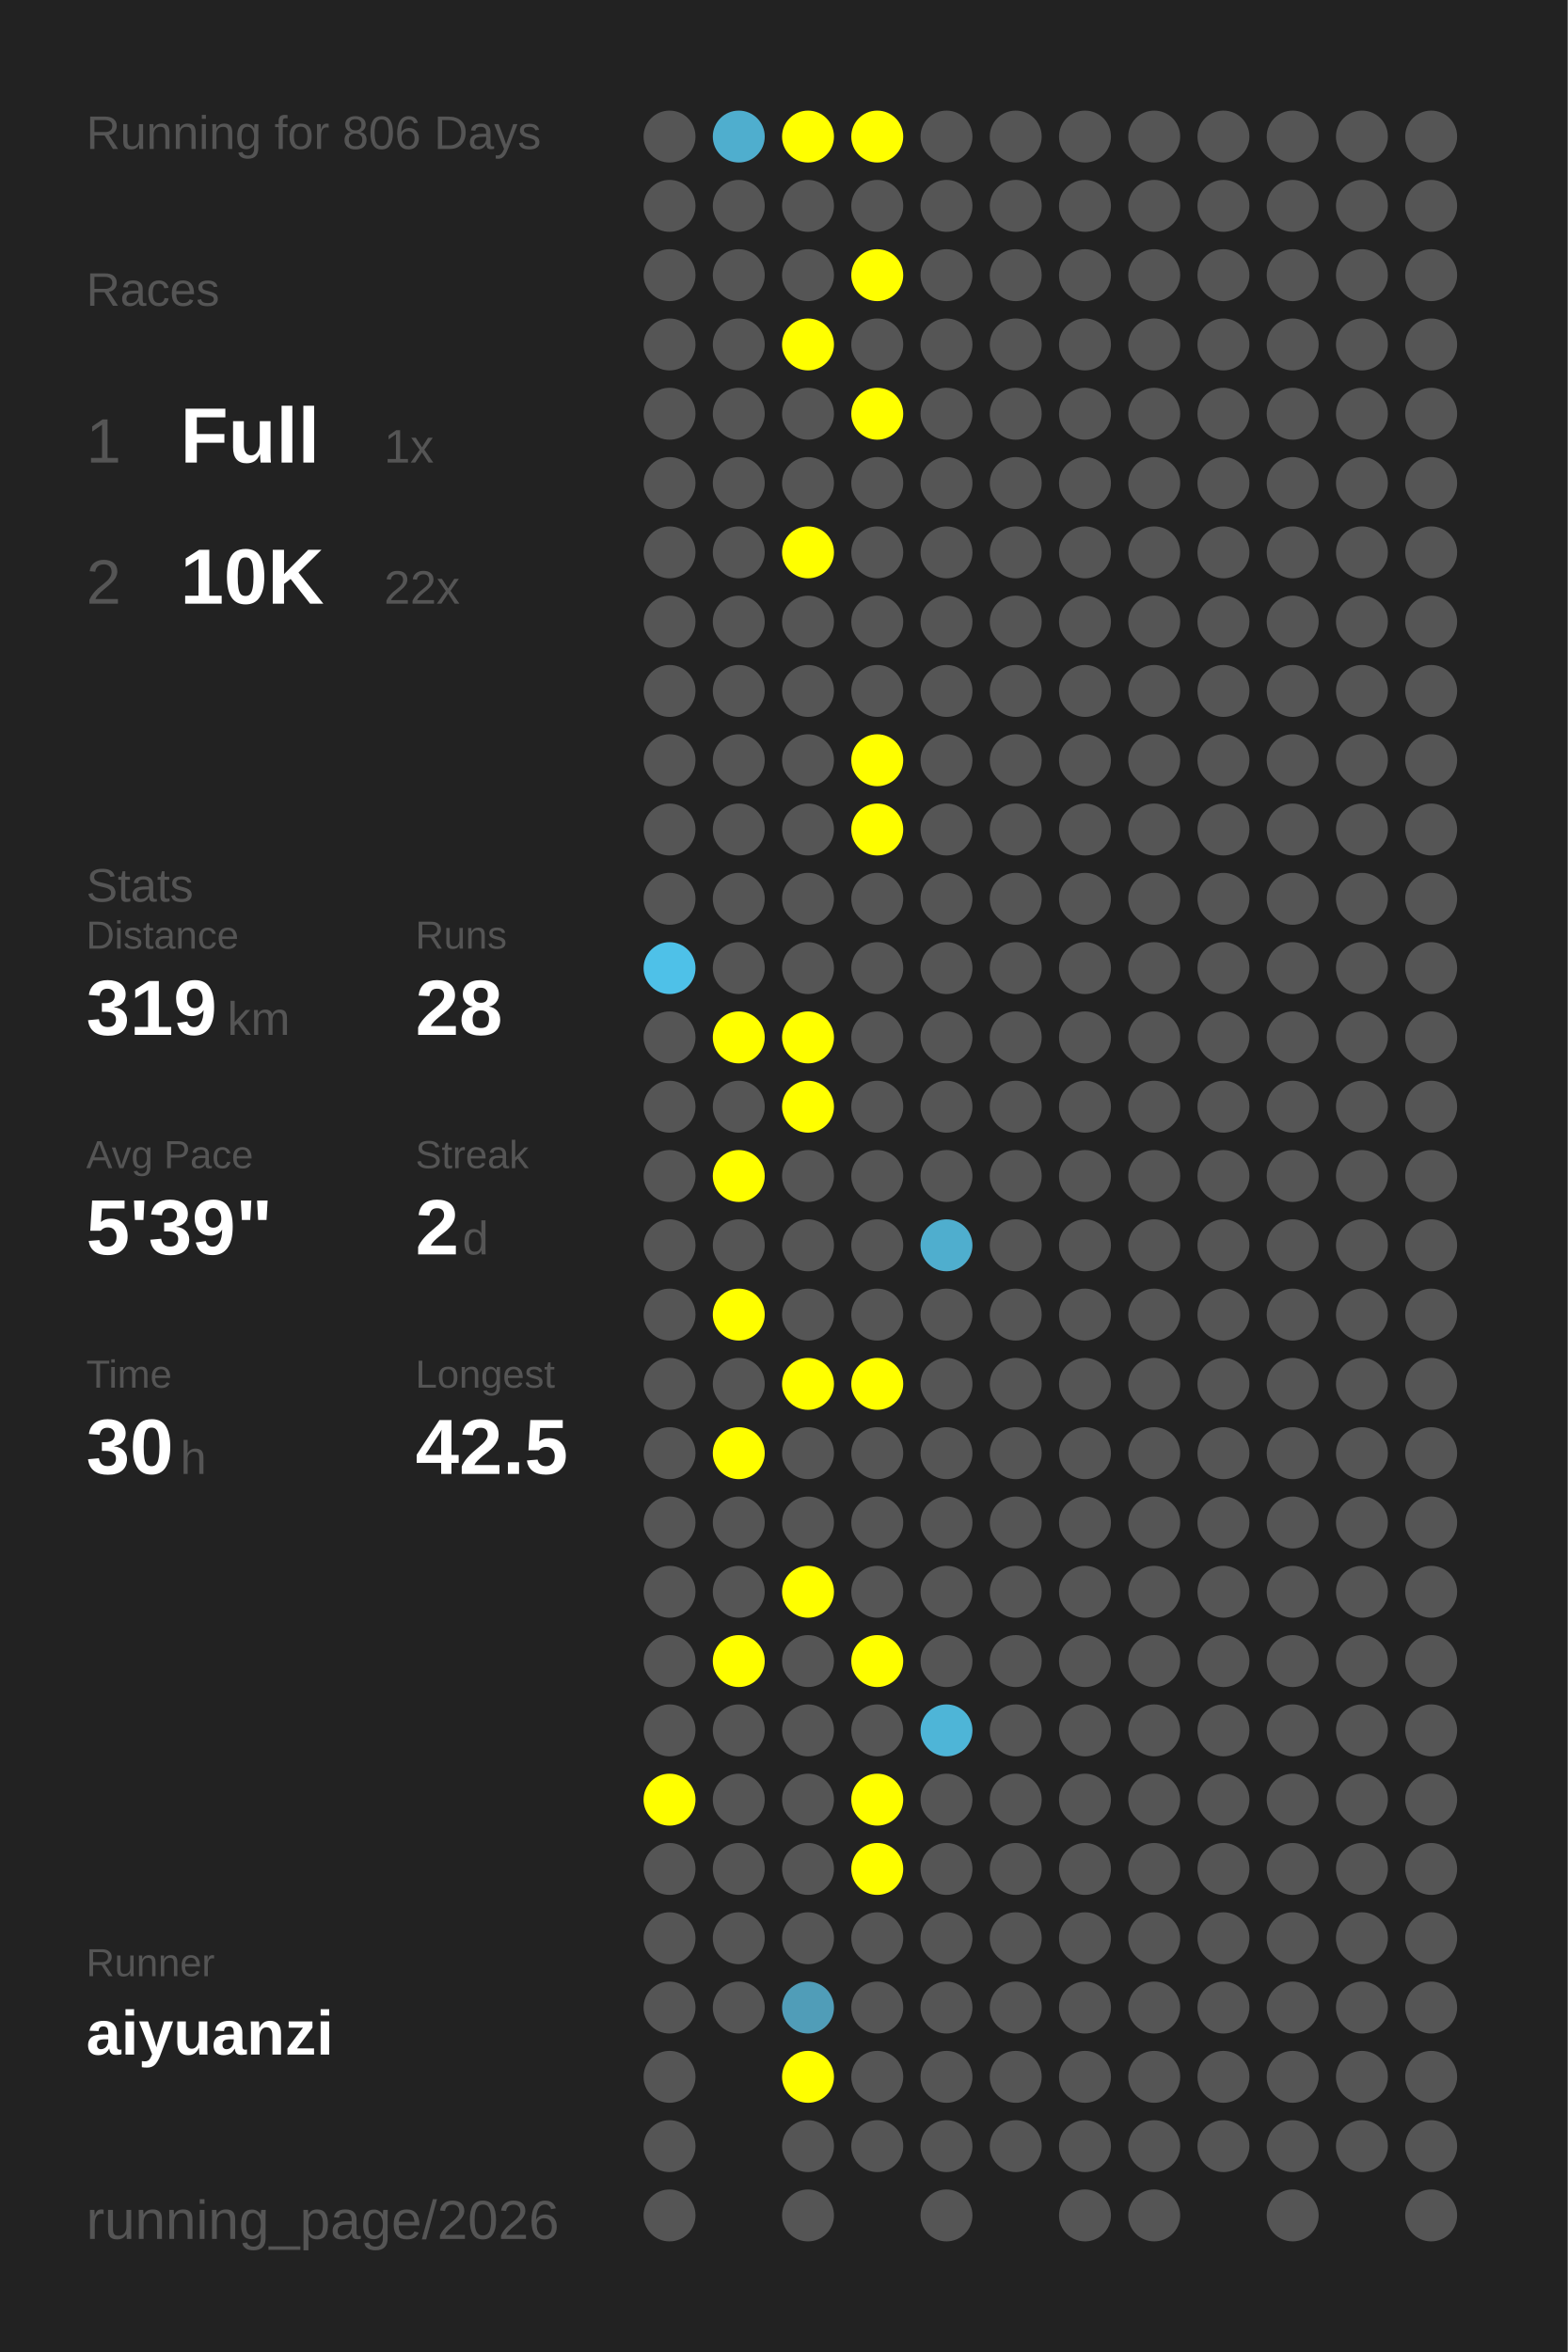
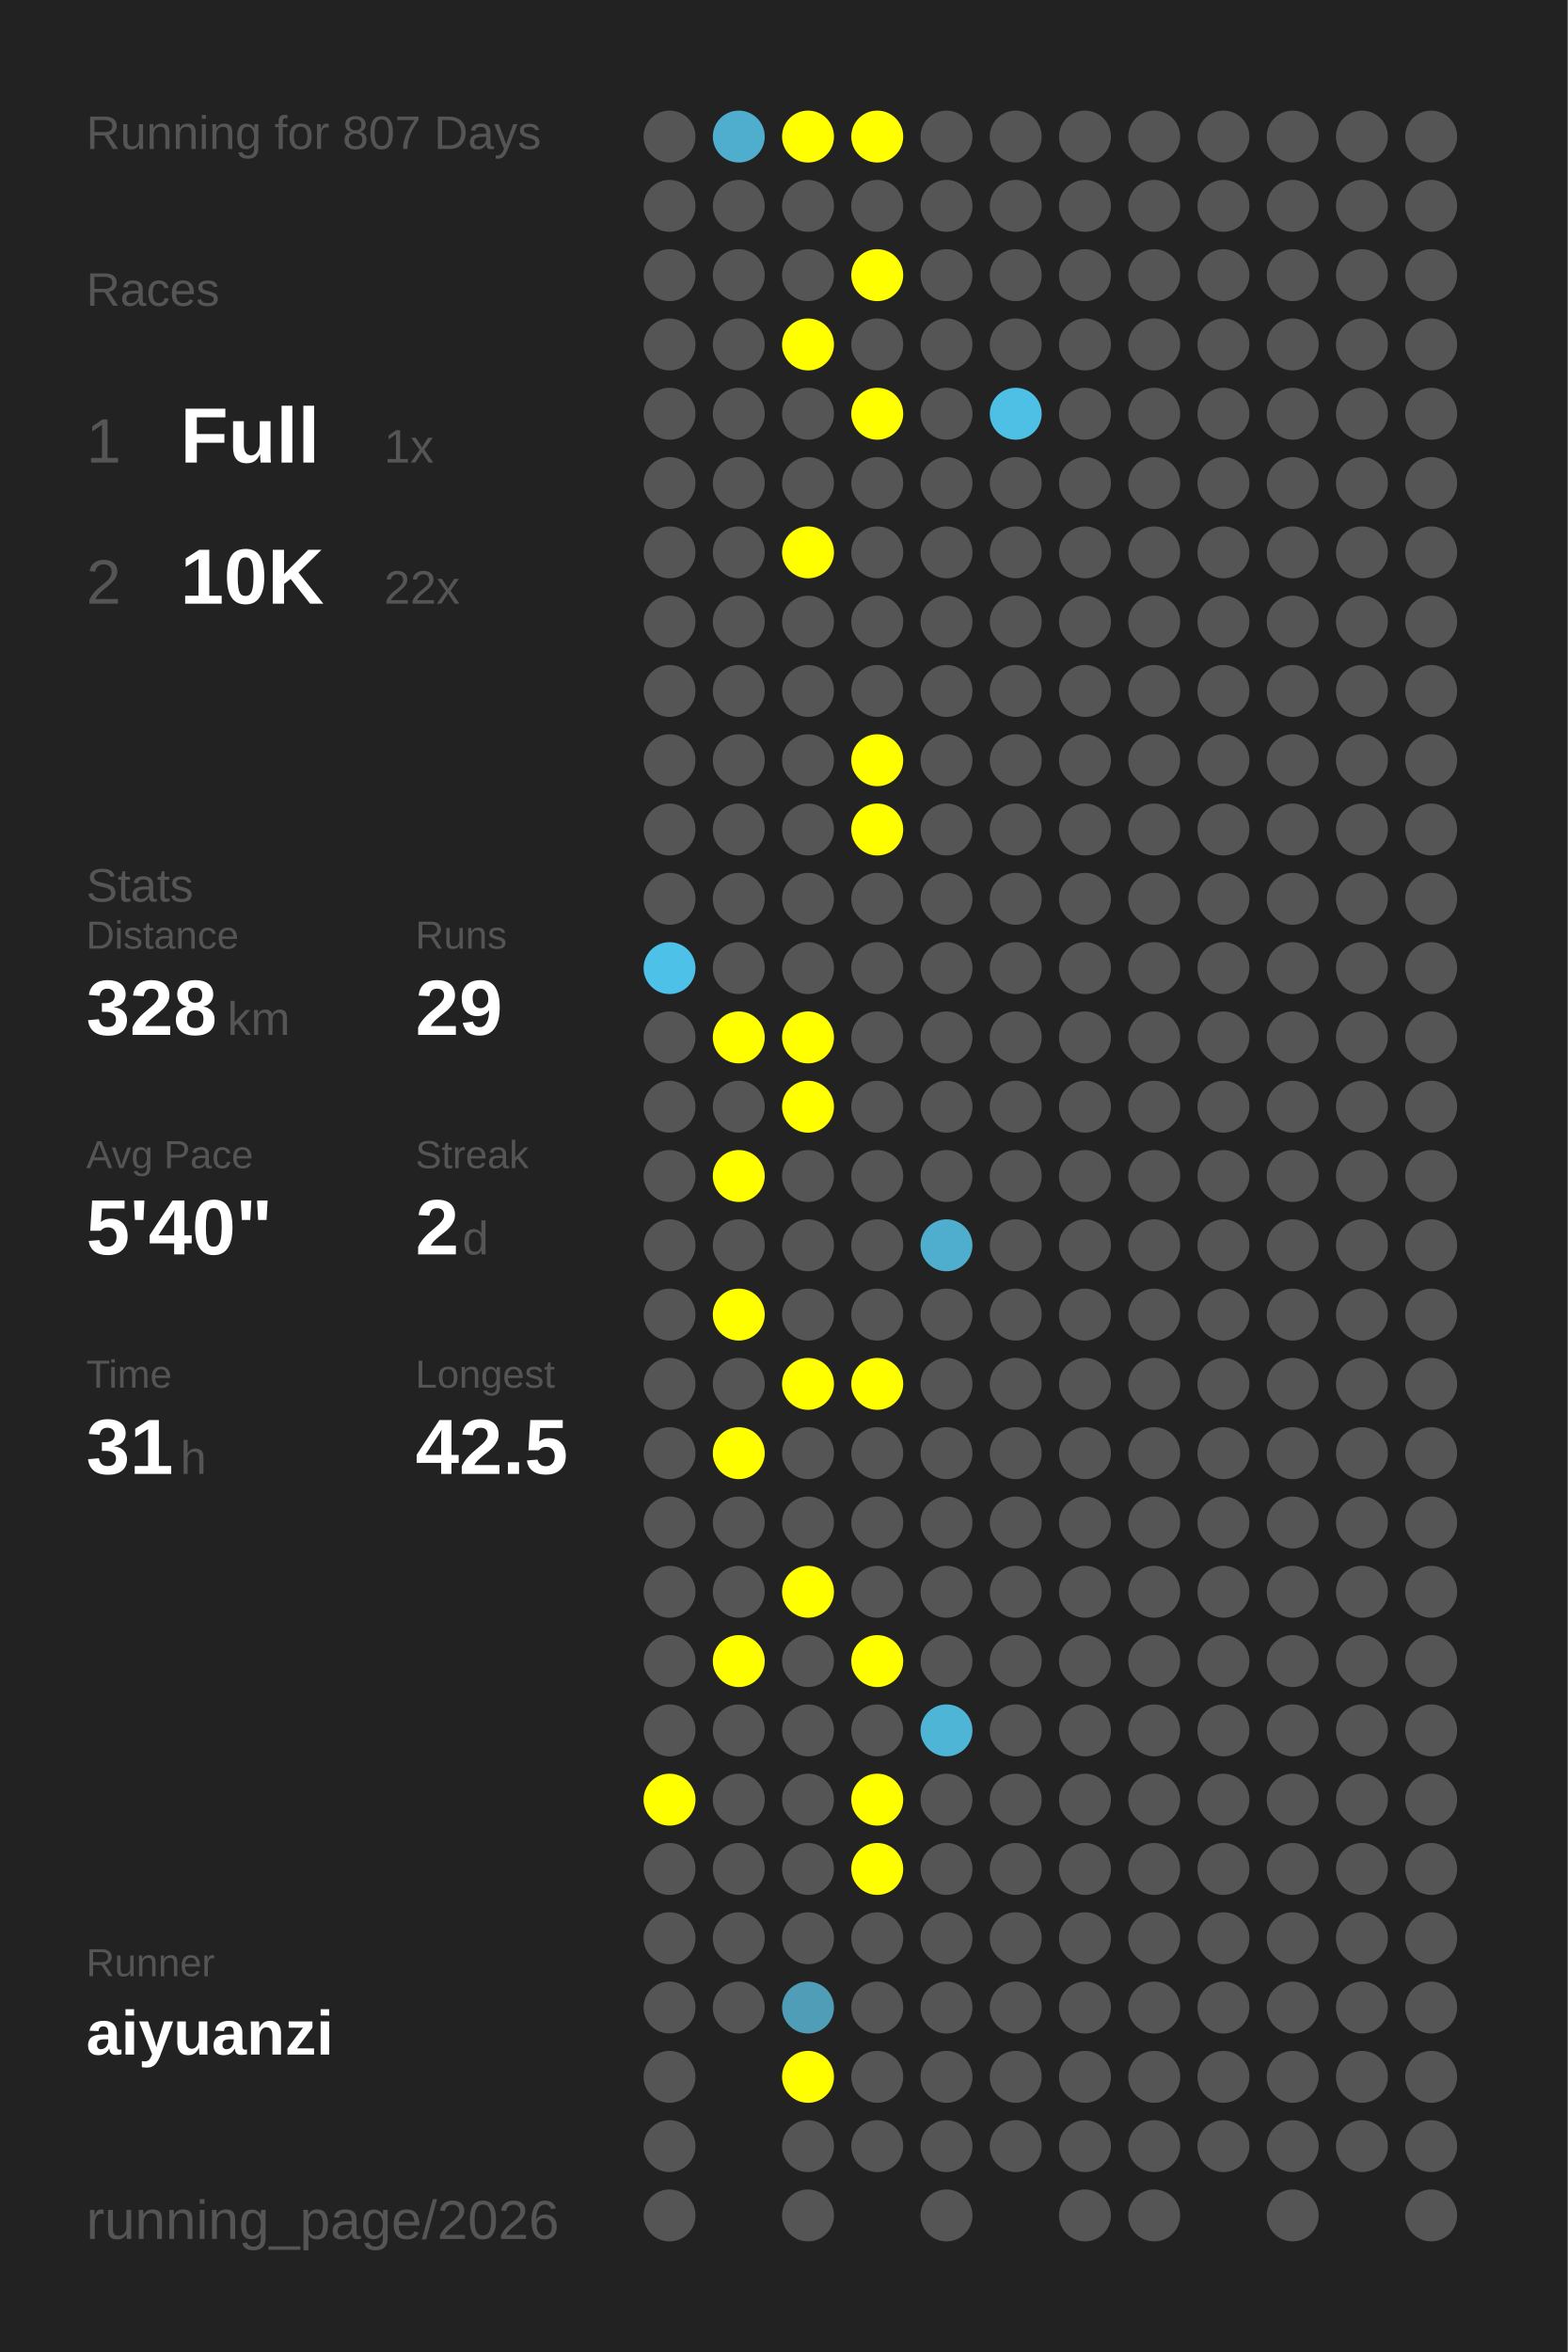
<svg xmlns="http://www.w3.org/2000/svg" baseProfile="full" height="300mm" version="1.1" viewBox="0,0,200,300" width="200mm">
  <defs />
  <rect fill="#222222" height="300" width="200" x="0" y="0" />
-   <text fill="#555555" style="font-size:6px; font-family:Arial;" x="11" y="19">Running for 806 Days</text>
+   <text fill="#555555" style="font-size:6px; font-family:Arial;" x="11" y="19">Running for 807 Days</text>
  <text fill="#555555" style="font-size:6px; font-family:Arial;" x="11" y="39">Races</text>
  <text fill="#555555" style="font-size:8px; font-family:Arial;" x="11" y="59">1</text>
  <text fill="#FFFFFF" style="font-size:10px; font-family:Arial; font-weight:bold;" x="23" y="59">Full</text>
  <text fill="#555555" style="font-size:6px; font-family:Arial;" x="49" y="59">1x</text>
  <text fill="#555555" style="font-size:8px; font-family:Arial;" x="11" y="77">2</text>
  <text fill="#FFFFFF" style="font-size:10px; font-family:Arial; font-weight:bold;" x="23" y="77">10K</text>
  <text fill="#555555" style="font-size:6px; font-family:Arial;" x="49" y="77">22x</text>
  <text fill="#555555" style="font-size:6px; font-family:Arial;" x="11" y="115">Stats</text>
  <text fill="#555555" style="font-size:5px; font-family:Arial;" x="11" y="121">Distance</text>
-   <text fill="#FFFFFF" style="font-size:10px; font-family:Arial; font-weight:bold;" x="11" y="132">319</text>
+   <text fill="#FFFFFF" style="font-size:10px; font-family:Arial; font-weight:bold;" x="11" y="132">328</text>
  <text fill="#555555" style="font-size:6px; font-family:Arial;" x="29" y="132">km</text>
  <text fill="#555555" style="font-size:5px; font-family:Arial;" x="53" y="121">Runs</text>
-   <text fill="#FFFFFF" style="font-size:10px; font-family:Arial; font-weight:bold;" x="53" y="132">28</text>
+   <text fill="#FFFFFF" style="font-size:10px; font-family:Arial; font-weight:bold;" x="53" y="132">29</text>
  <text fill="#555555" style="font-size:5px; font-family:Arial;" x="11" y="149">Avg Pace</text>
-   <text fill="#FFFFFF" style="font-size:10px; font-family:Arial; font-weight:bold;" x="11" y="160">5'39"</text>
+   <text fill="#FFFFFF" style="font-size:10px; font-family:Arial; font-weight:bold;" x="11" y="160">5'40"</text>
  <text fill="#555555" style="font-size:5px; font-family:Arial;" x="53" y="149">Streak</text>
  <text fill="#FFFFFF" style="font-size:10px; font-family:Arial; font-weight:bold;" x="53" y="160">2</text>
  <text fill="#555555" style="font-size:6px; font-family:Arial;" x="59" y="160">d</text>
  <text fill="#555555" style="font-size:5px; font-family:Arial;" x="11" y="177">Time</text>
-   <text fill="#FFFFFF" style="font-size:10px; font-family:Arial; font-weight:bold;" x="11" y="188">30</text>
+   <text fill="#FFFFFF" style="font-size:10px; font-family:Arial; font-weight:bold;" x="11" y="188">31</text>
  <text fill="#555555" style="font-size:6px; font-family:Arial;" x="23" y="188">h</text>
  <text fill="#555555" style="font-size:5px; font-family:Arial;" x="53" y="177">Longest</text>
  <text fill="#FFFFFF" style="font-size:10px; font-family:Arial; font-weight:bold;" x="53" y="188">42.5</text>
  <text fill="#555555" style="font-size:5px; font-family:Arial;" x="11" y="252.065">Runner</text>
  <text fill="#FFFFFF" style="font-size:8px; font-family:Arial; font-weight:bold;" x="11" y="262.065">aiyuanzi</text>
  <text fill="#555555" style="font-size:7px; font-family:Arial;" x="11" y="285.581">running_page/2026</text>
  <circle cx="85.417" cy="17.419" fill="#555555" r="3.312" />
  <circle cx="85.417" cy="26.258" fill="#555555" r="3.312" />
  <circle cx="85.417" cy="35.097" fill="#555555" r="3.312" />
  <circle cx="85.417" cy="43.935" fill="#555555" r="3.312" />
  <circle cx="85.417" cy="52.774" fill="#555555" r="3.312" />
  <circle cx="85.417" cy="61.613" fill="#555555" r="3.312" />
  <circle cx="85.417" cy="70.452" fill="#555555" r="3.312" />
  <circle cx="85.417" cy="79.29" fill="#555555" r="3.312" />
  <circle cx="85.417" cy="88.129" fill="#555555" r="3.312" />
  <circle cx="85.417" cy="96.968" fill="#555555" r="3.312" />
  <circle cx="85.417" cy="105.806" fill="#555555" r="3.312" />
  <circle cx="85.417" cy="114.645" fill="#555555" r="3.312" />
  <circle cx="85.417" cy="123.484" fill="#4ec1e8" r="3.312" />
  <circle cx="85.417" cy="132.323" fill="#555555" r="3.312" />
  <circle cx="85.417" cy="141.161" fill="#555555" r="3.312" />
  <circle cx="85.417" cy="150" fill="#555555" r="3.312" />
  <circle cx="85.417" cy="158.839" fill="#555555" r="3.312" />
  <circle cx="85.417" cy="167.677" fill="#555555" r="3.312" />
  <circle cx="85.417" cy="176.516" fill="#555555" r="3.312" />
  <circle cx="85.417" cy="185.355" fill="#555555" r="3.312" />
  <circle cx="85.417" cy="194.194" fill="#555555" r="3.312" />
  <circle cx="85.417" cy="203.032" fill="#555555" r="3.312" />
  <circle cx="85.417" cy="211.871" fill="#555555" r="3.312" />
  <circle cx="85.417" cy="220.71" fill="#555555" r="3.312" />
  <circle cx="85.417" cy="229.548" fill="#FFFF00" r="3.312" />
  <circle cx="85.417" cy="238.387" fill="#555555" r="3.312" />
  <circle cx="85.417" cy="247.226" fill="#555555" r="3.312" />
  <circle cx="85.417" cy="256.065" fill="#555555" r="3.312" />
  <circle cx="85.417" cy="264.903" fill="#555555" r="3.312" />
  <circle cx="85.417" cy="273.742" fill="#555555" r="3.312" />
  <circle cx="85.417" cy="282.581" fill="#555555" r="3.312" />
  <circle cx="94.25" cy="17.419" fill="#4faece" r="3.312" />
  <circle cx="94.25" cy="26.258" fill="#555555" r="3.312" />
  <circle cx="94.25" cy="35.097" fill="#555555" r="3.312" />
  <circle cx="94.25" cy="43.935" fill="#555555" r="3.312" />
  <circle cx="94.25" cy="52.774" fill="#555555" r="3.312" />
  <circle cx="94.25" cy="61.613" fill="#555555" r="3.312" />
  <circle cx="94.25" cy="70.452" fill="#555555" r="3.312" />
  <circle cx="94.25" cy="79.29" fill="#555555" r="3.312" />
  <circle cx="94.25" cy="88.129" fill="#555555" r="3.312" />
  <circle cx="94.25" cy="96.968" fill="#555555" r="3.312" />
  <circle cx="94.25" cy="105.806" fill="#555555" r="3.312" />
  <circle cx="94.25" cy="114.645" fill="#555555" r="3.312" />
  <circle cx="94.25" cy="123.484" fill="#555555" r="3.312" />
  <circle cx="94.25" cy="132.323" fill="#FFFF00" r="3.312" />
  <circle cx="94.25" cy="141.161" fill="#555555" r="3.312" />
  <circle cx="94.25" cy="150" fill="#FFFF00" r="3.312" />
  <circle cx="94.25" cy="158.839" fill="#555555" r="3.312" />
  <circle cx="94.25" cy="167.677" fill="#FFFF00" r="3.312" />
  <circle cx="94.25" cy="176.516" fill="#555555" r="3.312" />
  <circle cx="94.25" cy="185.355" fill="#FFFF00" r="3.312" />
  <circle cx="94.25" cy="194.194" fill="#555555" r="3.312" />
  <circle cx="94.25" cy="203.032" fill="#555555" r="3.312" />
  <circle cx="94.25" cy="211.871" fill="#FFFF00" r="3.312" />
  <circle cx="94.25" cy="220.71" fill="#555555" r="3.312" />
  <circle cx="94.25" cy="229.548" fill="#555555" r="3.312" />
  <circle cx="94.25" cy="238.387" fill="#555555" r="3.312" />
  <circle cx="94.25" cy="247.226" fill="#555555" r="3.312" />
  <circle cx="94.25" cy="256.065" fill="#555555" r="3.312" />
  <circle cx="103.083" cy="17.419" fill="#FFFF00" r="3.312" />
  <circle cx="103.083" cy="26.258" fill="#555555" r="3.312" />
  <circle cx="103.083" cy="35.097" fill="#555555" r="3.312" />
  <circle cx="103.083" cy="43.935" fill="#FFFF00" r="3.312" />
  <circle cx="103.083" cy="52.774" fill="#555555" r="3.312" />
  <circle cx="103.083" cy="61.613" fill="#555555" r="3.312" />
  <circle cx="103.083" cy="70.452" fill="#FFFF00" r="3.312" />
  <circle cx="103.083" cy="79.29" fill="#555555" r="3.312" />
  <circle cx="103.083" cy="88.129" fill="#555555" r="3.312" />
  <circle cx="103.083" cy="96.968" fill="#555555" r="3.312" />
  <circle cx="103.083" cy="105.806" fill="#555555" r="3.312" />
  <circle cx="103.083" cy="114.645" fill="#555555" r="3.312" />
  <circle cx="103.083" cy="123.484" fill="#555555" r="3.312" />
  <circle cx="103.083" cy="132.323" fill="#FFFF00" r="3.312" />
  <circle cx="103.083" cy="141.161" fill="#FFFF00" r="3.312" />
  <circle cx="103.083" cy="150" fill="#555555" r="3.312" />
  <circle cx="103.083" cy="158.839" fill="#555555" r="3.312" />
  <circle cx="103.083" cy="167.677" fill="#555555" r="3.312" />
  <circle cx="103.083" cy="176.516" fill="#FFFF00" r="3.312" />
  <circle cx="103.083" cy="185.355" fill="#555555" r="3.312" />
  <circle cx="103.083" cy="194.194" fill="#555555" r="3.312" />
  <circle cx="103.083" cy="203.032" fill="#FFFF00" r="3.312" />
  <circle cx="103.083" cy="211.871" fill="#555555" r="3.312" />
  <circle cx="103.083" cy="220.71" fill="#555555" r="3.312" />
  <circle cx="103.083" cy="229.548" fill="#555555" r="3.312" />
  <circle cx="103.083" cy="238.387" fill="#555555" r="3.312" />
  <circle cx="103.083" cy="247.226" fill="#555555" r="3.312" />
  <circle cx="103.083" cy="256.065" fill="#509db8" r="3.312" />
  <circle cx="103.083" cy="264.903" fill="#FFFF00" r="3.312" />
  <circle cx="103.083" cy="273.742" fill="#555555" r="3.312" />
  <circle cx="103.083" cy="282.581" fill="#555555" r="3.312" />
  <circle cx="111.917" cy="17.419" fill="#FFFF00" r="3.312" />
  <circle cx="111.917" cy="26.258" fill="#555555" r="3.312" />
  <circle cx="111.917" cy="35.097" fill="#FFFF00" r="3.312" />
  <circle cx="111.917" cy="43.935" fill="#555555" r="3.312" />
  <circle cx="111.917" cy="52.774" fill="#FFFF00" r="3.312" />
  <circle cx="111.917" cy="61.613" fill="#555555" r="3.312" />
  <circle cx="111.917" cy="70.452" fill="#555555" r="3.312" />
  <circle cx="111.917" cy="79.29" fill="#555555" r="3.312" />
  <circle cx="111.917" cy="88.129" fill="#555555" r="3.312" />
  <circle cx="111.917" cy="96.968" fill="#FFFF00" r="3.312" />
  <circle cx="111.917" cy="105.806" fill="#FFFF00" r="3.312" />
  <circle cx="111.917" cy="114.645" fill="#555555" r="3.312" />
  <circle cx="111.917" cy="123.484" fill="#555555" r="3.312" />
  <circle cx="111.917" cy="132.323" fill="#555555" r="3.312" />
  <circle cx="111.917" cy="141.161" fill="#555555" r="3.312" />
  <circle cx="111.917" cy="150" fill="#555555" r="3.312" />
  <circle cx="111.917" cy="158.839" fill="#555555" r="3.312" />
  <circle cx="111.917" cy="167.677" fill="#555555" r="3.312" />
  <circle cx="111.917" cy="176.516" fill="#FFFF00" r="3.312" />
  <circle cx="111.917" cy="185.355" fill="#555555" r="3.312" />
  <circle cx="111.917" cy="194.194" fill="#555555" r="3.312" />
  <circle cx="111.917" cy="203.032" fill="#555555" r="3.312" />
  <circle cx="111.917" cy="211.871" fill="#FFFF00" r="3.312" />
  <circle cx="111.917" cy="220.71" fill="#555555" r="3.312" />
  <circle cx="111.917" cy="229.548" fill="#FFFF00" r="3.312" />
  <circle cx="111.917" cy="238.387" fill="#FFFF00" r="3.312" />
  <circle cx="111.917" cy="247.226" fill="#555555" r="3.312" />
  <circle cx="111.917" cy="256.065" fill="#555555" r="3.312" />
  <circle cx="111.917" cy="264.903" fill="#555555" r="3.312" />
  <circle cx="111.917" cy="273.742" fill="#555555" r="3.312" />
  <circle cx="120.75" cy="17.419" fill="#555555" r="3.312" />
  <circle cx="120.75" cy="26.258" fill="#555555" r="3.312" />
  <circle cx="120.75" cy="35.097" fill="#555555" r="3.312" />
  <circle cx="120.75" cy="43.935" fill="#555555" r="3.312" />
  <circle cx="120.75" cy="52.774" fill="#555555" r="3.312" />
  <circle cx="120.75" cy="61.613" fill="#555555" r="3.312" />
  <circle cx="120.75" cy="70.452" fill="#555555" r="3.312" />
  <circle cx="120.75" cy="79.29" fill="#555555" r="3.312" />
  <circle cx="120.75" cy="88.129" fill="#555555" r="3.312" />
  <circle cx="120.75" cy="96.968" fill="#555555" r="3.312" />
  <circle cx="120.75" cy="105.806" fill="#555555" r="3.312" />
  <circle cx="120.75" cy="114.645" fill="#555555" r="3.312" />
  <circle cx="120.75" cy="123.484" fill="#555555" r="3.312" />
  <circle cx="120.75" cy="132.323" fill="#555555" r="3.312" />
  <circle cx="120.75" cy="141.161" fill="#555555" r="3.312" />
  <circle cx="120.75" cy="150" fill="#555555" r="3.312" />
  <circle cx="120.75" cy="158.839" fill="#4faece" r="3.312" />
  <circle cx="120.75" cy="167.677" fill="#555555" r="3.312" />
  <circle cx="120.75" cy="176.516" fill="#555555" r="3.312" />
  <circle cx="120.75" cy="185.355" fill="#555555" r="3.312" />
  <circle cx="120.75" cy="194.194" fill="#555555" r="3.312" />
  <circle cx="120.75" cy="203.032" fill="#555555" r="3.312" />
  <circle cx="120.75" cy="211.871" fill="#555555" r="3.312" />
  <circle cx="120.75" cy="220.71" fill="#4eb5d7" r="3.312" />
  <circle cx="120.75" cy="229.548" fill="#555555" r="3.312" />
  <circle cx="120.75" cy="238.387" fill="#555555" r="3.312" />
  <circle cx="120.75" cy="247.226" fill="#555555" r="3.312" />
  <circle cx="120.75" cy="256.065" fill="#555555" r="3.312" />
  <circle cx="120.75" cy="264.903" fill="#555555" r="3.312" />
  <circle cx="120.75" cy="273.742" fill="#555555" r="3.312" />
  <circle cx="120.75" cy="282.581" fill="#555555" r="3.312" />
  <circle cx="129.583" cy="17.419" fill="#555555" r="3.312" />
  <circle cx="129.583" cy="26.258" fill="#555555" r="3.312" />
  <circle cx="129.583" cy="35.097" fill="#555555" r="3.312" />
  <circle cx="129.583" cy="43.935" fill="#555555" r="3.312" />
-   <circle cx="129.583" cy="52.774" fill="#555555" r="3.312" />
+   <circle cx="129.583" cy="52.774" fill="#4ec0e6" r="3.312" />
  <circle cx="129.583" cy="61.613" fill="#555555" r="3.312" />
  <circle cx="129.583" cy="70.452" fill="#555555" r="3.312" />
  <circle cx="129.583" cy="79.29" fill="#555555" r="3.312" />
  <circle cx="129.583" cy="88.129" fill="#555555" r="3.312" />
  <circle cx="129.583" cy="96.968" fill="#555555" r="3.312" />
  <circle cx="129.583" cy="105.806" fill="#555555" r="3.312" />
  <circle cx="129.583" cy="114.645" fill="#555555" r="3.312" />
  <circle cx="129.583" cy="123.484" fill="#555555" r="3.312" />
  <circle cx="129.583" cy="132.323" fill="#555555" r="3.312" />
  <circle cx="129.583" cy="141.161" fill="#555555" r="3.312" />
  <circle cx="129.583" cy="150" fill="#555555" r="3.312" />
  <circle cx="129.583" cy="158.839" fill="#555555" r="3.312" />
  <circle cx="129.583" cy="167.677" fill="#555555" r="3.312" />
  <circle cx="129.583" cy="176.516" fill="#555555" r="3.312" />
  <circle cx="129.583" cy="185.355" fill="#555555" r="3.312" />
  <circle cx="129.583" cy="194.194" fill="#555555" r="3.312" />
  <circle cx="129.583" cy="203.032" fill="#555555" r="3.312" />
  <circle cx="129.583" cy="211.871" fill="#555555" r="3.312" />
  <circle cx="129.583" cy="220.71" fill="#555555" r="3.312" />
  <circle cx="129.583" cy="229.548" fill="#555555" r="3.312" />
  <circle cx="129.583" cy="238.387" fill="#555555" r="3.312" />
  <circle cx="129.583" cy="247.226" fill="#555555" r="3.312" />
  <circle cx="129.583" cy="256.065" fill="#555555" r="3.312" />
  <circle cx="129.583" cy="264.903" fill="#555555" r="3.312" />
  <circle cx="129.583" cy="273.742" fill="#555555" r="3.312" />
  <circle cx="138.417" cy="17.419" fill="#555555" r="3.312" />
  <circle cx="138.417" cy="26.258" fill="#555555" r="3.312" />
  <circle cx="138.417" cy="35.097" fill="#555555" r="3.312" />
  <circle cx="138.417" cy="43.935" fill="#555555" r="3.312" />
  <circle cx="138.417" cy="52.774" fill="#555555" r="3.312" />
  <circle cx="138.417" cy="61.613" fill="#555555" r="3.312" />
  <circle cx="138.417" cy="70.452" fill="#555555" r="3.312" />
  <circle cx="138.417" cy="79.29" fill="#555555" r="3.312" />
  <circle cx="138.417" cy="88.129" fill="#555555" r="3.312" />
  <circle cx="138.417" cy="96.968" fill="#555555" r="3.312" />
  <circle cx="138.417" cy="105.806" fill="#555555" r="3.312" />
  <circle cx="138.417" cy="114.645" fill="#555555" r="3.312" />
  <circle cx="138.417" cy="123.484" fill="#555555" r="3.312" />
  <circle cx="138.417" cy="132.323" fill="#555555" r="3.312" />
  <circle cx="138.417" cy="141.161" fill="#555555" r="3.312" />
  <circle cx="138.417" cy="150" fill="#555555" r="3.312" />
  <circle cx="138.417" cy="158.839" fill="#555555" r="3.312" />
  <circle cx="138.417" cy="167.677" fill="#555555" r="3.312" />
  <circle cx="138.417" cy="176.516" fill="#555555" r="3.312" />
  <circle cx="138.417" cy="185.355" fill="#555555" r="3.312" />
  <circle cx="138.417" cy="194.194" fill="#555555" r="3.312" />
  <circle cx="138.417" cy="203.032" fill="#555555" r="3.312" />
  <circle cx="138.417" cy="211.871" fill="#555555" r="3.312" />
  <circle cx="138.417" cy="220.71" fill="#555555" r="3.312" />
  <circle cx="138.417" cy="229.548" fill="#555555" r="3.312" />
  <circle cx="138.417" cy="238.387" fill="#555555" r="3.312" />
  <circle cx="138.417" cy="247.226" fill="#555555" r="3.312" />
  <circle cx="138.417" cy="256.065" fill="#555555" r="3.312" />
  <circle cx="138.417" cy="264.903" fill="#555555" r="3.312" />
  <circle cx="138.417" cy="273.742" fill="#555555" r="3.312" />
  <circle cx="138.417" cy="282.581" fill="#555555" r="3.312" />
  <circle cx="147.25" cy="17.419" fill="#555555" r="3.312" />
  <circle cx="147.25" cy="26.258" fill="#555555" r="3.312" />
  <circle cx="147.25" cy="35.097" fill="#555555" r="3.312" />
  <circle cx="147.25" cy="43.935" fill="#555555" r="3.312" />
  <circle cx="147.25" cy="52.774" fill="#555555" r="3.312" />
  <circle cx="147.25" cy="61.613" fill="#555555" r="3.312" />
  <circle cx="147.25" cy="70.452" fill="#555555" r="3.312" />
  <circle cx="147.25" cy="79.29" fill="#555555" r="3.312" />
  <circle cx="147.25" cy="88.129" fill="#555555" r="3.312" />
  <circle cx="147.25" cy="96.968" fill="#555555" r="3.312" />
  <circle cx="147.25" cy="105.806" fill="#555555" r="3.312" />
  <circle cx="147.25" cy="114.645" fill="#555555" r="3.312" />
  <circle cx="147.25" cy="123.484" fill="#555555" r="3.312" />
  <circle cx="147.25" cy="132.323" fill="#555555" r="3.312" />
  <circle cx="147.25" cy="141.161" fill="#555555" r="3.312" />
  <circle cx="147.25" cy="150" fill="#555555" r="3.312" />
  <circle cx="147.25" cy="158.839" fill="#555555" r="3.312" />
  <circle cx="147.25" cy="167.677" fill="#555555" r="3.312" />
  <circle cx="147.25" cy="176.516" fill="#555555" r="3.312" />
  <circle cx="147.25" cy="185.355" fill="#555555" r="3.312" />
  <circle cx="147.25" cy="194.194" fill="#555555" r="3.312" />
  <circle cx="147.25" cy="203.032" fill="#555555" r="3.312" />
  <circle cx="147.25" cy="211.871" fill="#555555" r="3.312" />
  <circle cx="147.25" cy="220.71" fill="#555555" r="3.312" />
  <circle cx="147.25" cy="229.548" fill="#555555" r="3.312" />
  <circle cx="147.25" cy="238.387" fill="#555555" r="3.312" />
  <circle cx="147.25" cy="247.226" fill="#555555" r="3.312" />
  <circle cx="147.25" cy="256.065" fill="#555555" r="3.312" />
  <circle cx="147.25" cy="264.903" fill="#555555" r="3.312" />
  <circle cx="147.25" cy="273.742" fill="#555555" r="3.312" />
  <circle cx="147.25" cy="282.581" fill="#555555" r="3.312" />
  <circle cx="156.083" cy="17.419" fill="#555555" r="3.312" />
  <circle cx="156.083" cy="26.258" fill="#555555" r="3.312" />
  <circle cx="156.083" cy="35.097" fill="#555555" r="3.312" />
  <circle cx="156.083" cy="43.935" fill="#555555" r="3.312" />
  <circle cx="156.083" cy="52.774" fill="#555555" r="3.312" />
  <circle cx="156.083" cy="61.613" fill="#555555" r="3.312" />
  <circle cx="156.083" cy="70.452" fill="#555555" r="3.312" />
  <circle cx="156.083" cy="79.29" fill="#555555" r="3.312" />
  <circle cx="156.083" cy="88.129" fill="#555555" r="3.312" />
  <circle cx="156.083" cy="96.968" fill="#555555" r="3.312" />
  <circle cx="156.083" cy="105.806" fill="#555555" r="3.312" />
  <circle cx="156.083" cy="114.645" fill="#555555" r="3.312" />
  <circle cx="156.083" cy="123.484" fill="#555555" r="3.312" />
  <circle cx="156.083" cy="132.323" fill="#555555" r="3.312" />
  <circle cx="156.083" cy="141.161" fill="#555555" r="3.312" />
  <circle cx="156.083" cy="150" fill="#555555" r="3.312" />
  <circle cx="156.083" cy="158.839" fill="#555555" r="3.312" />
  <circle cx="156.083" cy="167.677" fill="#555555" r="3.312" />
  <circle cx="156.083" cy="176.516" fill="#555555" r="3.312" />
  <circle cx="156.083" cy="185.355" fill="#555555" r="3.312" />
  <circle cx="156.083" cy="194.194" fill="#555555" r="3.312" />
  <circle cx="156.083" cy="203.032" fill="#555555" r="3.312" />
  <circle cx="156.083" cy="211.871" fill="#555555" r="3.312" />
  <circle cx="156.083" cy="220.71" fill="#555555" r="3.312" />
  <circle cx="156.083" cy="229.548" fill="#555555" r="3.312" />
  <circle cx="156.083" cy="238.387" fill="#555555" r="3.312" />
  <circle cx="156.083" cy="247.226" fill="#555555" r="3.312" />
  <circle cx="156.083" cy="256.065" fill="#555555" r="3.312" />
  <circle cx="156.083" cy="264.903" fill="#555555" r="3.312" />
  <circle cx="156.083" cy="273.742" fill="#555555" r="3.312" />
  <circle cx="164.917" cy="17.419" fill="#555555" r="3.312" />
  <circle cx="164.917" cy="26.258" fill="#555555" r="3.312" />
  <circle cx="164.917" cy="35.097" fill="#555555" r="3.312" />
  <circle cx="164.917" cy="43.935" fill="#555555" r="3.312" />
  <circle cx="164.917" cy="52.774" fill="#555555" r="3.312" />
  <circle cx="164.917" cy="61.613" fill="#555555" r="3.312" />
  <circle cx="164.917" cy="70.452" fill="#555555" r="3.312" />
  <circle cx="164.917" cy="79.29" fill="#555555" r="3.312" />
  <circle cx="164.917" cy="88.129" fill="#555555" r="3.312" />
  <circle cx="164.917" cy="96.968" fill="#555555" r="3.312" />
  <circle cx="164.917" cy="105.806" fill="#555555" r="3.312" />
  <circle cx="164.917" cy="114.645" fill="#555555" r="3.312" />
  <circle cx="164.917" cy="123.484" fill="#555555" r="3.312" />
  <circle cx="164.917" cy="132.323" fill="#555555" r="3.312" />
  <circle cx="164.917" cy="141.161" fill="#555555" r="3.312" />
  <circle cx="164.917" cy="150" fill="#555555" r="3.312" />
  <circle cx="164.917" cy="158.839" fill="#555555" r="3.312" />
  <circle cx="164.917" cy="167.677" fill="#555555" r="3.312" />
  <circle cx="164.917" cy="176.516" fill="#555555" r="3.312" />
  <circle cx="164.917" cy="185.355" fill="#555555" r="3.312" />
  <circle cx="164.917" cy="194.194" fill="#555555" r="3.312" />
  <circle cx="164.917" cy="203.032" fill="#555555" r="3.312" />
  <circle cx="164.917" cy="211.871" fill="#555555" r="3.312" />
  <circle cx="164.917" cy="220.71" fill="#555555" r="3.312" />
  <circle cx="164.917" cy="229.548" fill="#555555" r="3.312" />
  <circle cx="164.917" cy="238.387" fill="#555555" r="3.312" />
  <circle cx="164.917" cy="247.226" fill="#555555" r="3.312" />
  <circle cx="164.917" cy="256.065" fill="#555555" r="3.312" />
  <circle cx="164.917" cy="264.903" fill="#555555" r="3.312" />
  <circle cx="164.917" cy="273.742" fill="#555555" r="3.312" />
  <circle cx="164.917" cy="282.581" fill="#555555" r="3.312" />
  <circle cx="173.75" cy="17.419" fill="#555555" r="3.312" />
  <circle cx="173.75" cy="26.258" fill="#555555" r="3.312" />
  <circle cx="173.75" cy="35.097" fill="#555555" r="3.312" />
  <circle cx="173.75" cy="43.935" fill="#555555" r="3.312" />
  <circle cx="173.75" cy="52.774" fill="#555555" r="3.312" />
  <circle cx="173.75" cy="61.613" fill="#555555" r="3.312" />
  <circle cx="173.75" cy="70.452" fill="#555555" r="3.312" />
  <circle cx="173.75" cy="79.29" fill="#555555" r="3.312" />
  <circle cx="173.75" cy="88.129" fill="#555555" r="3.312" />
  <circle cx="173.75" cy="96.968" fill="#555555" r="3.312" />
  <circle cx="173.75" cy="105.806" fill="#555555" r="3.312" />
  <circle cx="173.75" cy="114.645" fill="#555555" r="3.312" />
  <circle cx="173.75" cy="123.484" fill="#555555" r="3.312" />
  <circle cx="173.75" cy="132.323" fill="#555555" r="3.312" />
  <circle cx="173.75" cy="141.161" fill="#555555" r="3.312" />
  <circle cx="173.75" cy="150" fill="#555555" r="3.312" />
  <circle cx="173.75" cy="158.839" fill="#555555" r="3.312" />
  <circle cx="173.75" cy="167.677" fill="#555555" r="3.312" />
  <circle cx="173.75" cy="176.516" fill="#555555" r="3.312" />
  <circle cx="173.75" cy="185.355" fill="#555555" r="3.312" />
  <circle cx="173.75" cy="194.194" fill="#555555" r="3.312" />
  <circle cx="173.75" cy="203.032" fill="#555555" r="3.312" />
  <circle cx="173.75" cy="211.871" fill="#555555" r="3.312" />
  <circle cx="173.75" cy="220.71" fill="#555555" r="3.312" />
  <circle cx="173.75" cy="229.548" fill="#555555" r="3.312" />
  <circle cx="173.75" cy="238.387" fill="#555555" r="3.312" />
  <circle cx="173.75" cy="247.226" fill="#555555" r="3.312" />
  <circle cx="173.75" cy="256.065" fill="#555555" r="3.312" />
  <circle cx="173.75" cy="264.903" fill="#555555" r="3.312" />
  <circle cx="173.75" cy="273.742" fill="#555555" r="3.312" />
  <circle cx="182.583" cy="17.419" fill="#555555" r="3.312" />
  <circle cx="182.583" cy="26.258" fill="#555555" r="3.312" />
  <circle cx="182.583" cy="35.097" fill="#555555" r="3.312" />
  <circle cx="182.583" cy="43.935" fill="#555555" r="3.312" />
  <circle cx="182.583" cy="52.774" fill="#555555" r="3.312" />
  <circle cx="182.583" cy="61.613" fill="#555555" r="3.312" />
  <circle cx="182.583" cy="70.452" fill="#555555" r="3.312" />
  <circle cx="182.583" cy="79.29" fill="#555555" r="3.312" />
  <circle cx="182.583" cy="88.129" fill="#555555" r="3.312" />
  <circle cx="182.583" cy="96.968" fill="#555555" r="3.312" />
  <circle cx="182.583" cy="105.806" fill="#555555" r="3.312" />
  <circle cx="182.583" cy="114.645" fill="#555555" r="3.312" />
  <circle cx="182.583" cy="123.484" fill="#555555" r="3.312" />
  <circle cx="182.583" cy="132.323" fill="#555555" r="3.312" />
  <circle cx="182.583" cy="141.161" fill="#555555" r="3.312" />
  <circle cx="182.583" cy="150" fill="#555555" r="3.312" />
  <circle cx="182.583" cy="158.839" fill="#555555" r="3.312" />
  <circle cx="182.583" cy="167.677" fill="#555555" r="3.312" />
  <circle cx="182.583" cy="176.516" fill="#555555" r="3.312" />
  <circle cx="182.583" cy="185.355" fill="#555555" r="3.312" />
  <circle cx="182.583" cy="194.194" fill="#555555" r="3.312" />
  <circle cx="182.583" cy="203.032" fill="#555555" r="3.312" />
  <circle cx="182.583" cy="211.871" fill="#555555" r="3.312" />
  <circle cx="182.583" cy="220.71" fill="#555555" r="3.312" />
  <circle cx="182.583" cy="229.548" fill="#555555" r="3.312" />
  <circle cx="182.583" cy="238.387" fill="#555555" r="3.312" />
  <circle cx="182.583" cy="247.226" fill="#555555" r="3.312" />
  <circle cx="182.583" cy="256.065" fill="#555555" r="3.312" />
  <circle cx="182.583" cy="264.903" fill="#555555" r="3.312" />
  <circle cx="182.583" cy="273.742" fill="#555555" r="3.312" />
  <circle cx="182.583" cy="282.581" fill="#555555" r="3.312" />
</svg>
